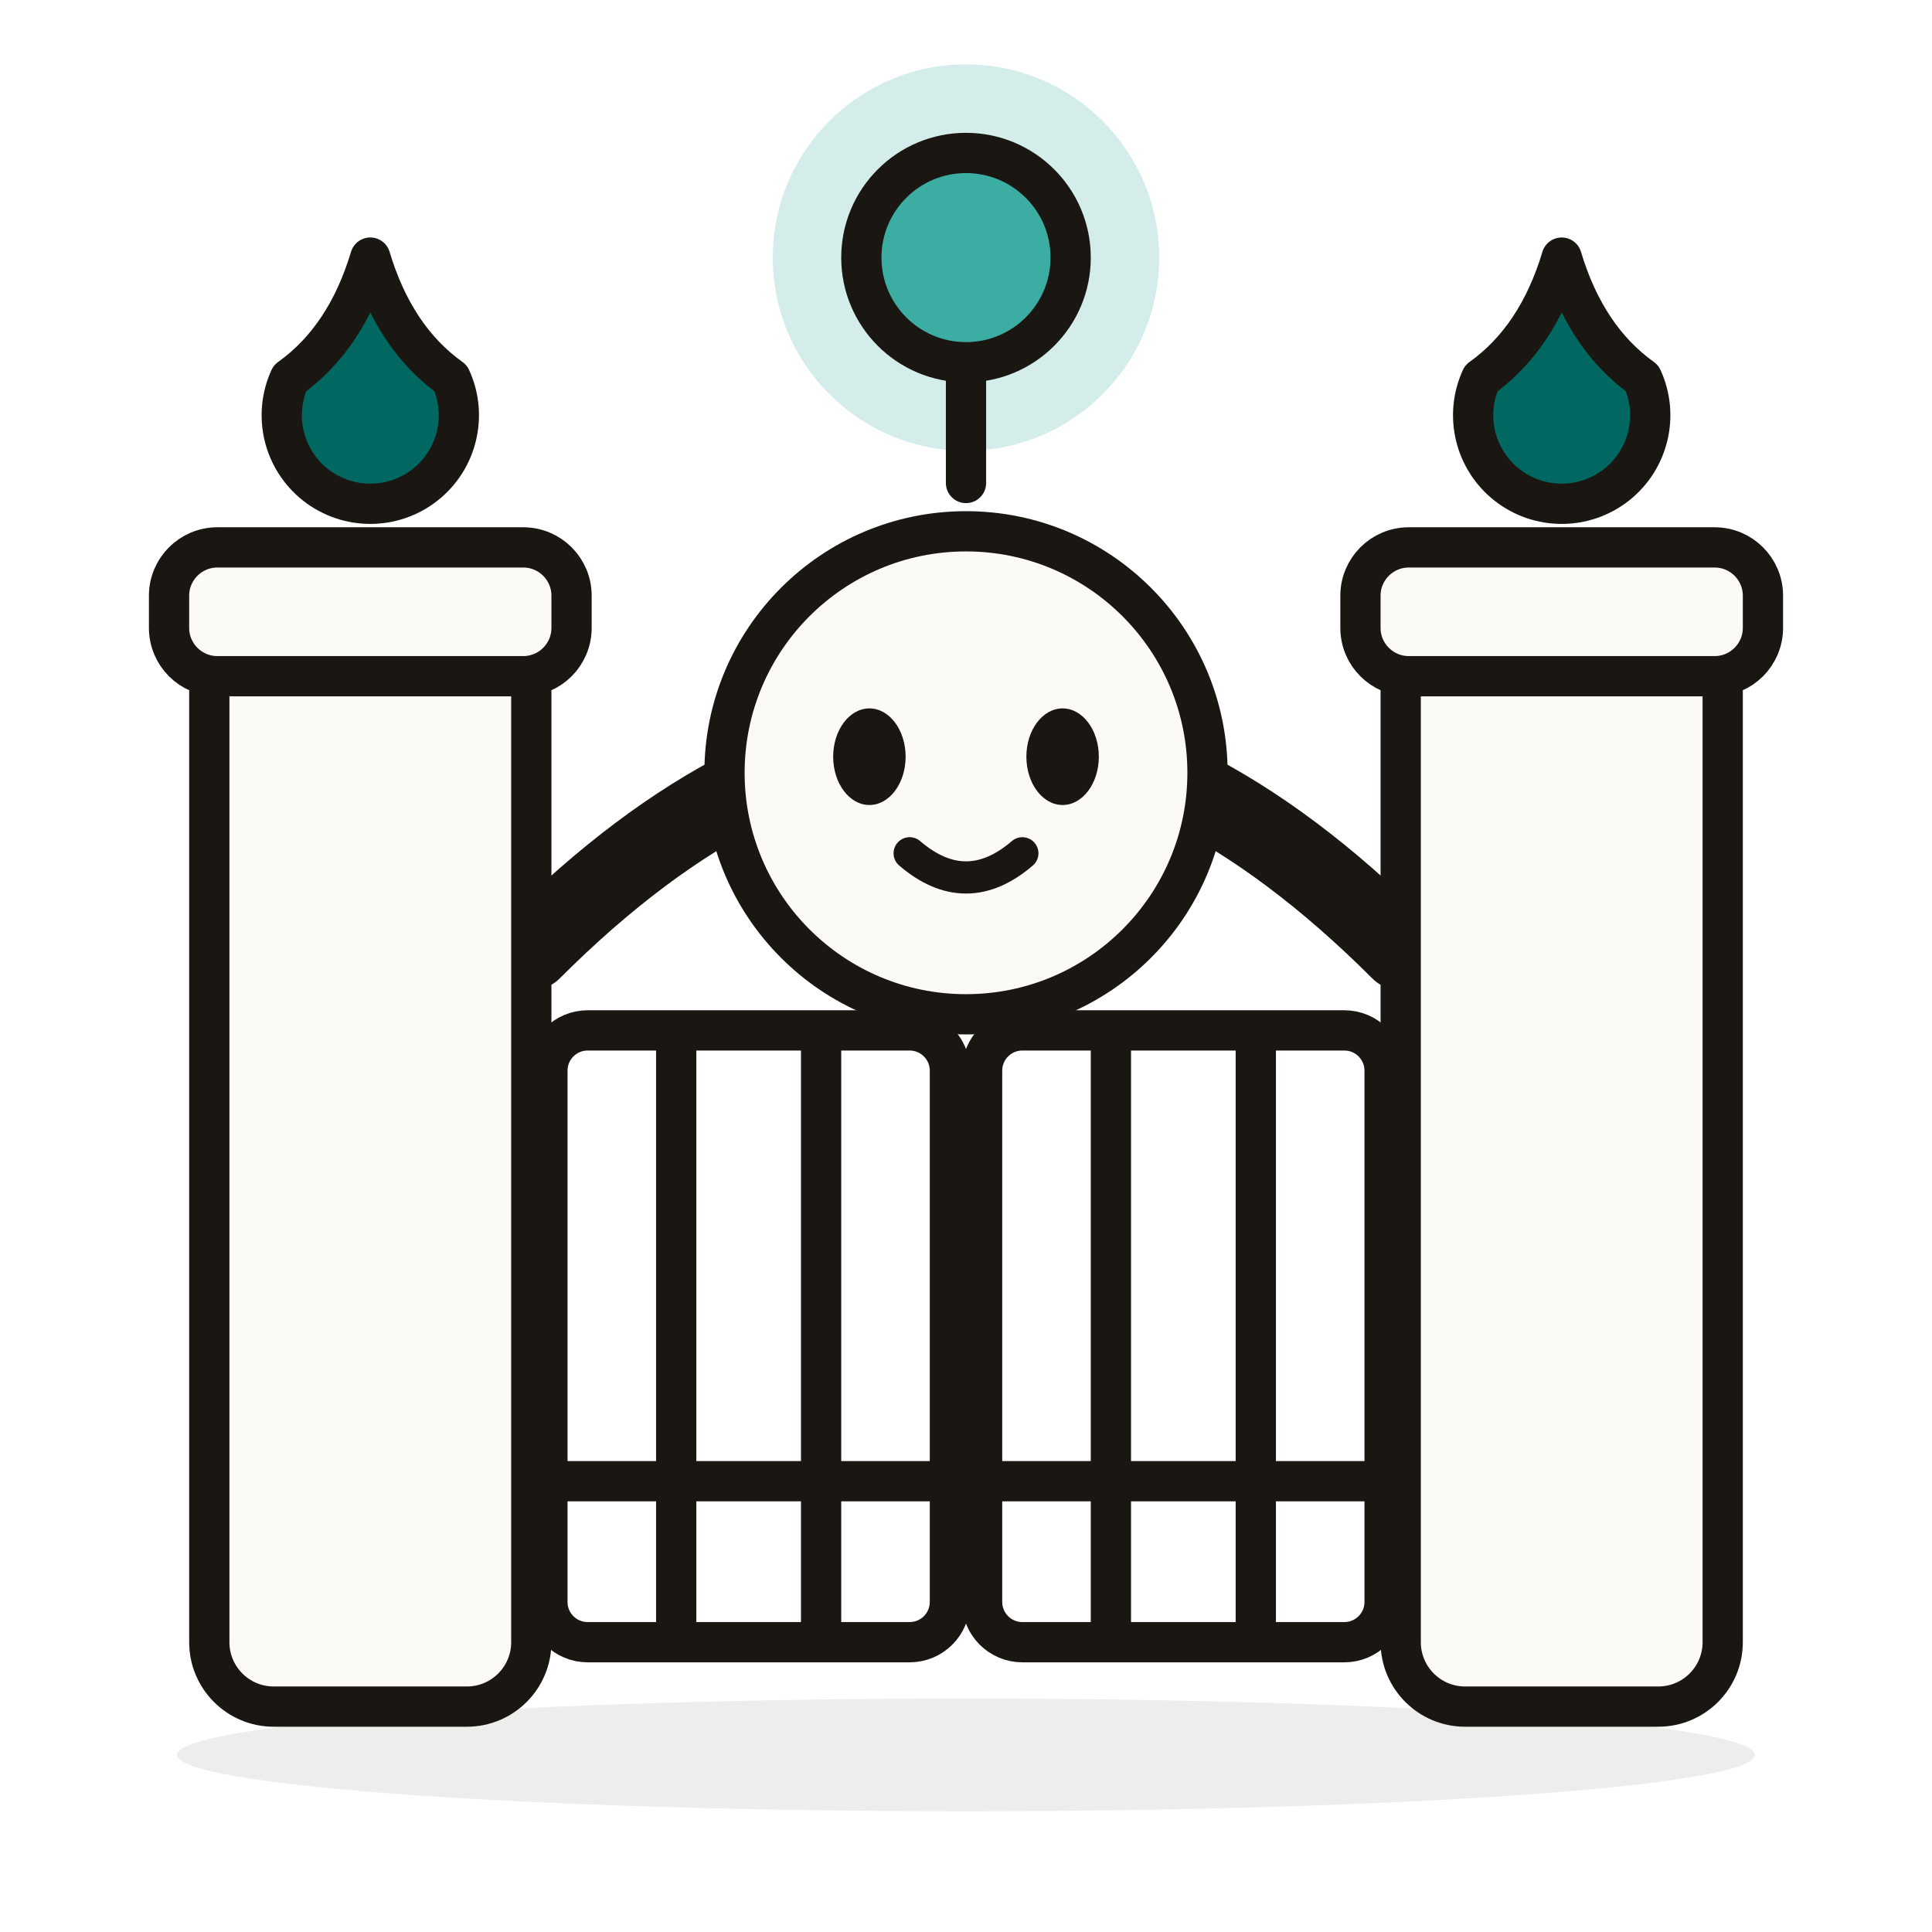
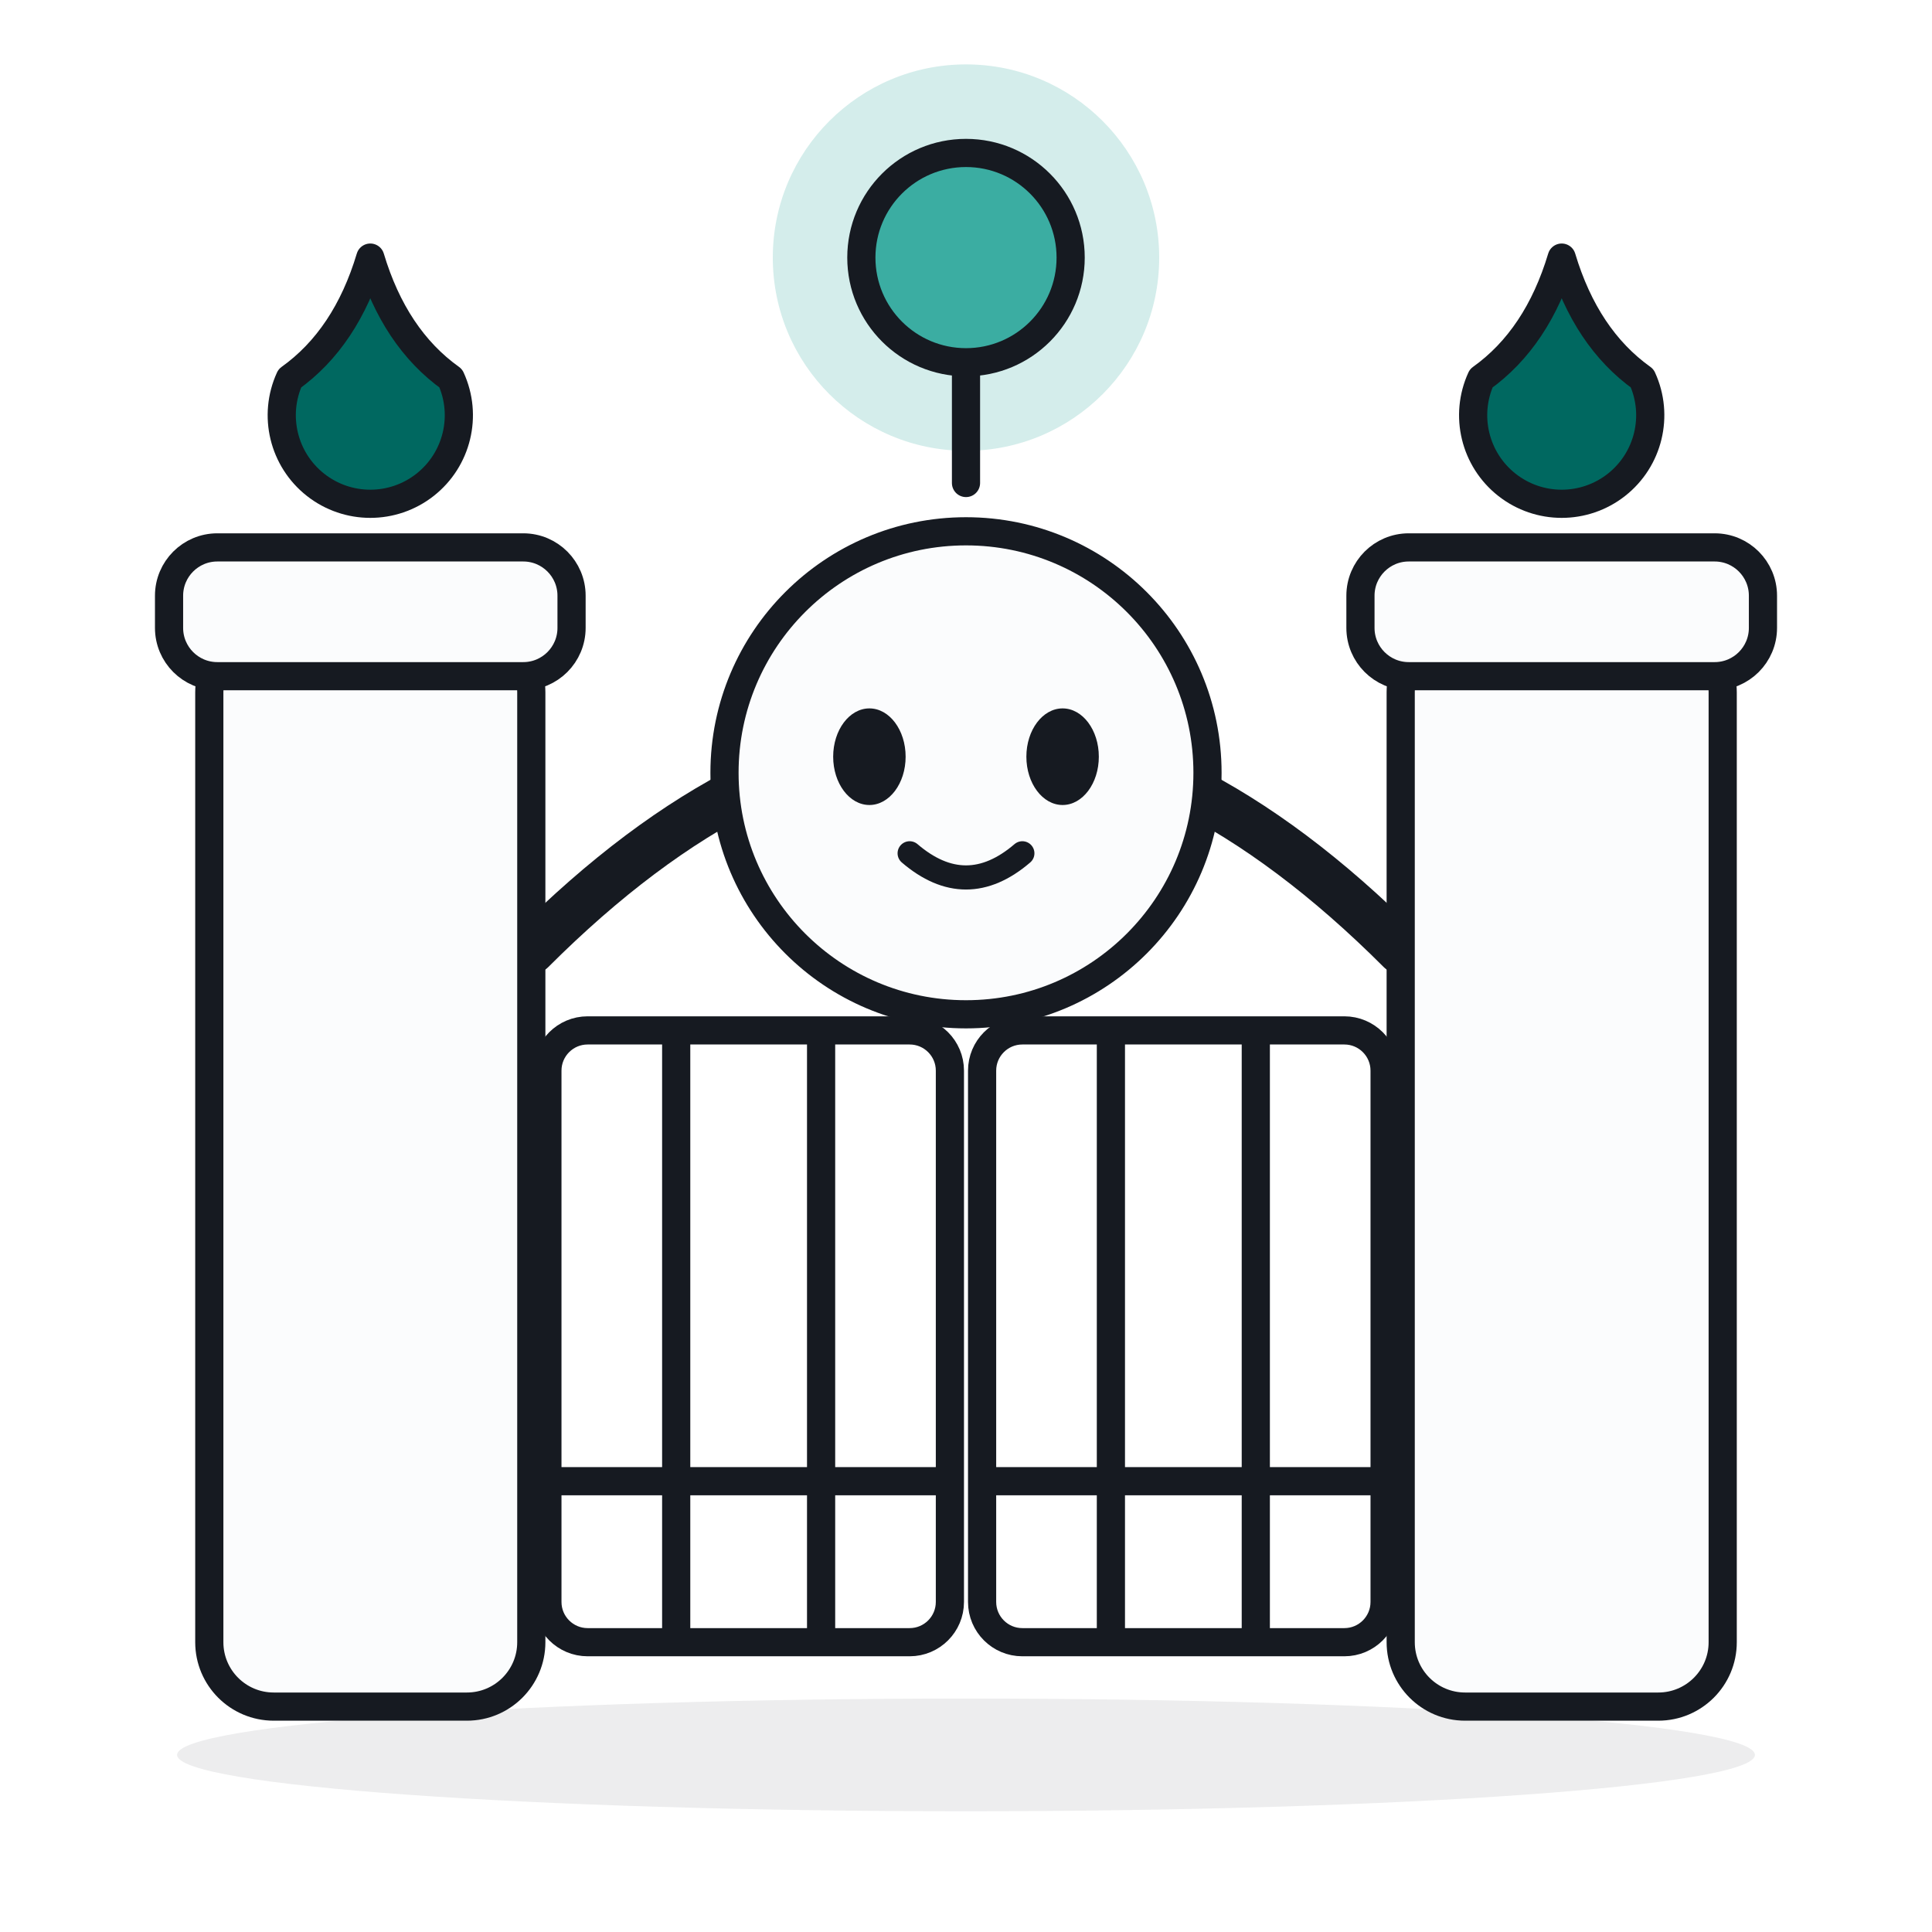
<svg xmlns="http://www.w3.org/2000/svg" viewBox="0 0 240 240" width="240" height="240" role="img" aria-label="Thyro, the Pyli gate">
  <style>
.pop{transform-origin:120px 218px;animation:pop .7s cubic-bezier(.2,.9,.3,1.2) both}
.float{animation:float 4.5s ease-in-out .7s infinite}
.shadow{transform-origin:120px 218px;animation:shadow 4.5s ease-in-out .7s infinite}
.halo{transform-origin:120px 32px;animation:halo 3s ease-in-out infinite}
.lamp{transform-origin:120px 32px;animation:lamp 3s ease-in-out infinite}
.eye,.lid{transform-box:fill-box;transform-origin:center;animation:blink 5.5s 1.2s infinite}
.mouth{transform-box:fill-box;transform-origin:center}
.fin{transform-box:fill-box;transform-origin:50% 100%;animation:fin 3.6s ease-in-out infinite}
.fin2{animation-delay:1.1s}
@keyframes pop{from{opacity:0;transform:translateY(10px) scale(.88)}to{opacity:1;transform:none}}
@keyframes float{50%{transform:translateY(-3px)}}
@keyframes shadow{0%,100%{opacity:.08;transform:scaleX(1)}50%{opacity:.04;transform:scaleX(.93)}}
@keyframes halo{50%{transform:scale(1.28);opacity:.12}}
@keyframes lamp{50%{transform:scale(1.07)}}
@keyframes blink{0%,93%,100%{transform:scaleY(1)}96%{transform:scaleY(.1)}}
@keyframes fin{50%{transform:scale(1.05,1.08)}}
.mouth{animation:smile 6s ease-in-out 1.5s infinite}
@keyframes smile{0%,80%,100%{transform:scale(1)}88%{transform:scale(1.2)}}@media (prefers-reduced-motion:reduce){*{animation:none!important}}</style>
  <g class="pop">
-     <ellipse class="shadow" cx="120" cy="218" rx="98" ry="7" fill="#1a1713" opacity=".08" />
+     <ellipse class="shadow" cx="120" cy="218" rx="98" ry="7" fill="#161a21" opacity=".08" />
    <g class="float">
      <g id="left-arm">
-         <rect x="68" y="128" width="50" height="76" rx="5" fill="none" stroke="#1a1713" stroke-width="5">
+         <rect x="68" y="128" width="50" height="76" rx="5" fill="none" stroke="#161a21" stroke-width="3.5">
          <animate attributeName="width" from="50" to="50" begin="0.35s" dur="1.1s" fill="freeze" calcMode="spline" keyTimes="0;1" keySplines=".3 .8 .3 1" />
        </rect>
-         <path d="M68 184H118" stroke="#1a1713" stroke-width="5">
+         <path d="M68 184H118" stroke="#161a21" stroke-width="3.5">
          <animate attributeName="d" from="M68 184H118" to="M68 184H118" begin="0.35s" dur="1.1s" fill="freeze" calcMode="spline" keyTimes="0;1" keySplines=".3 .8 .3 1" />
        </path>
-         <path d="M84 128V204" stroke="#1a1713" stroke-width="5">
+         <path d="M84 128V204" stroke="#161a21" stroke-width="3.5">
          <animate attributeName="d" from="M84 128V204" to="M84 128V204" begin="0.35s" dur="1.1s" fill="freeze" calcMode="spline" keyTimes="0;1" keySplines=".3 .8 .3 1" />
        </path>
-         <path d="M102 128V204" stroke="#1a1713" stroke-width="5">
+         <path d="M102 128V204" stroke="#161a21" stroke-width="3.5">
          <animate attributeName="d" from="M102 128V204" to="M102 128V204" begin="0.35s" dur="1.1s" fill="freeze" calcMode="spline" keyTimes="0;1" keySplines=".3 .8 .3 1" />
        </path>
      </g>
      <g id="right-arm">
-         <rect x="122" y="128" width="50" height="76" rx="5" fill="none" stroke="#1a1713" stroke-width="5">
+         <rect x="122" y="128" width="50" height="76" rx="5" fill="none" stroke="#161a21" stroke-width="3.5">
          <animate attributeName="x" from="122" to="122" begin="0.35s" dur="1.1s" fill="freeze" calcMode="spline" keyTimes="0;1" keySplines=".3 .8 .3 1" />
          <animate attributeName="width" from="50" to="50" begin="0.35s" dur="1.1s" fill="freeze" calcMode="spline" keyTimes="0;1" keySplines=".3 .8 .3 1" />
        </rect>
-         <path d="M122 184H172" stroke="#1a1713" stroke-width="5">
+         <path d="M122 184H172" stroke="#161a21" stroke-width="3.5">
          <animate attributeName="d" from="M122 184H172" to="M122 184H172" begin="0.35s" dur="1.1s" fill="freeze" calcMode="spline" keyTimes="0;1" keySplines=".3 .8 .3 1" />
        </path>
-         <path d="M138 128V204" stroke="#1a1713" stroke-width="5">
+         <path d="M138 128V204" stroke="#161a21" stroke-width="3.5">
          <animate attributeName="d" from="M138 128V204" to="M138 128V204" begin="0.35s" dur="1.1s" fill="freeze" calcMode="spline" keyTimes="0;1" keySplines=".3 .8 .3 1" />
        </path>
-         <path d="M156 128V204" stroke="#1a1713" stroke-width="5">
+         <path d="M156 128V204" stroke="#161a21" stroke-width="3.5">
          <animate attributeName="d" from="M156 128V204" to="M156 128V204" begin="0.35s" dur="1.1s" fill="freeze" calcMode="spline" keyTimes="0;1" keySplines=".3 .8 .3 1" />
        </path>
      </g>
-       <path id="lintel" d="M66 118Q120 64 174 118" fill="none" stroke="#1a1713" stroke-width="10" stroke-linecap="round" />
+       <path id="lintel" d="M66 118Q120 64 174 118" fill="none" stroke="#161a21" stroke-width="6" stroke-linecap="round" />
      <g id="body">
-         <rect x="26" y="78" width="40" height="134" rx="8" fill="#fbfaf7" stroke="#1a1713" stroke-width="5" />
-         <rect x="21" y="68" width="50" height="16" rx="6" fill="#fbfaf7" stroke="#1a1713" stroke-width="5" />
-         <path class="fin " d="M46 32Q49 42 56 47A11 11 0 1 1 36 47Q43 42 46 32Z" fill="#006860" stroke="#1a1713" stroke-width="5" stroke-linejoin="round" />
-         <rect x="174" y="78" width="40" height="134" rx="8" fill="#fbfaf7" stroke="#1a1713" stroke-width="5" />
-         <rect x="169" y="68" width="50" height="16" rx="6" fill="#fbfaf7" stroke="#1a1713" stroke-width="5" />
-         <path class="fin fin2" d="M194 32Q197 42 204 47A11 11 0 1 1 184 47Q191 42 194 32Z" fill="#006860" stroke="#1a1713" stroke-width="5" stroke-linejoin="round" />
+         <rect x="26" y="78" width="40" height="134" rx="8" fill="#fbfcfd" stroke="#161a21" stroke-width="3.5" />
+         <rect x="21" y="68" width="50" height="16" rx="6" fill="#fbfcfd" stroke="#161a21" stroke-width="3.5" />
+         <path class="fin " d="M46 32Q49 42 56 47A11 11 0 1 1 36 47Q43 42 46 32Z" fill="#006860" stroke="#161a21" stroke-width="3.5" stroke-linejoin="round" />
+         <rect x="174" y="78" width="40" height="134" rx="8" fill="#fbfcfd" stroke="#161a21" stroke-width="3.5" />
+         <rect x="169" y="68" width="50" height="16" rx="6" fill="#fbfcfd" stroke="#161a21" stroke-width="3.5" />
+         <path class="fin fin2" d="M194 32Q197 42 204 47A11 11 0 1 1 184 47Q191 42 194 32Z" fill="#006860" stroke="#161a21" stroke-width="3.5" stroke-linejoin="round" />
      </g>
      <circle class="halo" cx="120" cy="32" r="24" fill="#3bada2" opacity=".22" />
-       <path d="M120 46V60" stroke="#1a1713" stroke-width="5" stroke-linecap="round" />
-       <circle class="lamp" cx="120" cy="32" r="13" fill="#3bada2" stroke="#1a1713" stroke-width="5" />
+       <path d="M120 46V60" stroke="#161a21" stroke-width="3.5" stroke-linecap="round" />
+       <circle class="lamp" cx="120" cy="32" r="13" fill="#3bada2" stroke="#161a21" stroke-width="3.5" />
      <g id="head" class="head">
-         <circle cx="120" cy="96" r="30" fill="#fbfaf7" stroke="#1a1713" stroke-width="5" />
+         <circle cx="120" cy="96" r="30" fill="#fbfcfd" stroke="#161a21" stroke-width="3.5" />
        <g id="eye" class="eyes">
-           <ellipse class="eye" cx="108" cy="94" rx="4.5" ry="6" fill="#1a1713" />
-           <ellipse class="eye" cx="132" cy="94" rx="4.5" ry="6" fill="#1a1713" />
+           <ellipse class="eye" cx="108" cy="94" rx="4.5" ry="6" fill="#161a21" />
+           <ellipse class="eye" cx="132" cy="94" rx="4.5" ry="6" fill="#161a21" />
        </g>
-         <path class="mouth" d="M113 106Q120 112 127 106" fill="none" stroke="#1a1713" stroke-width="4" stroke-linecap="round" />
+         <path class="mouth" d="M113 106Q120 112 127 106" fill="none" stroke="#161a21" stroke-width="3" stroke-linecap="round" />
      </g>
    </g>
  </g>
</svg>
